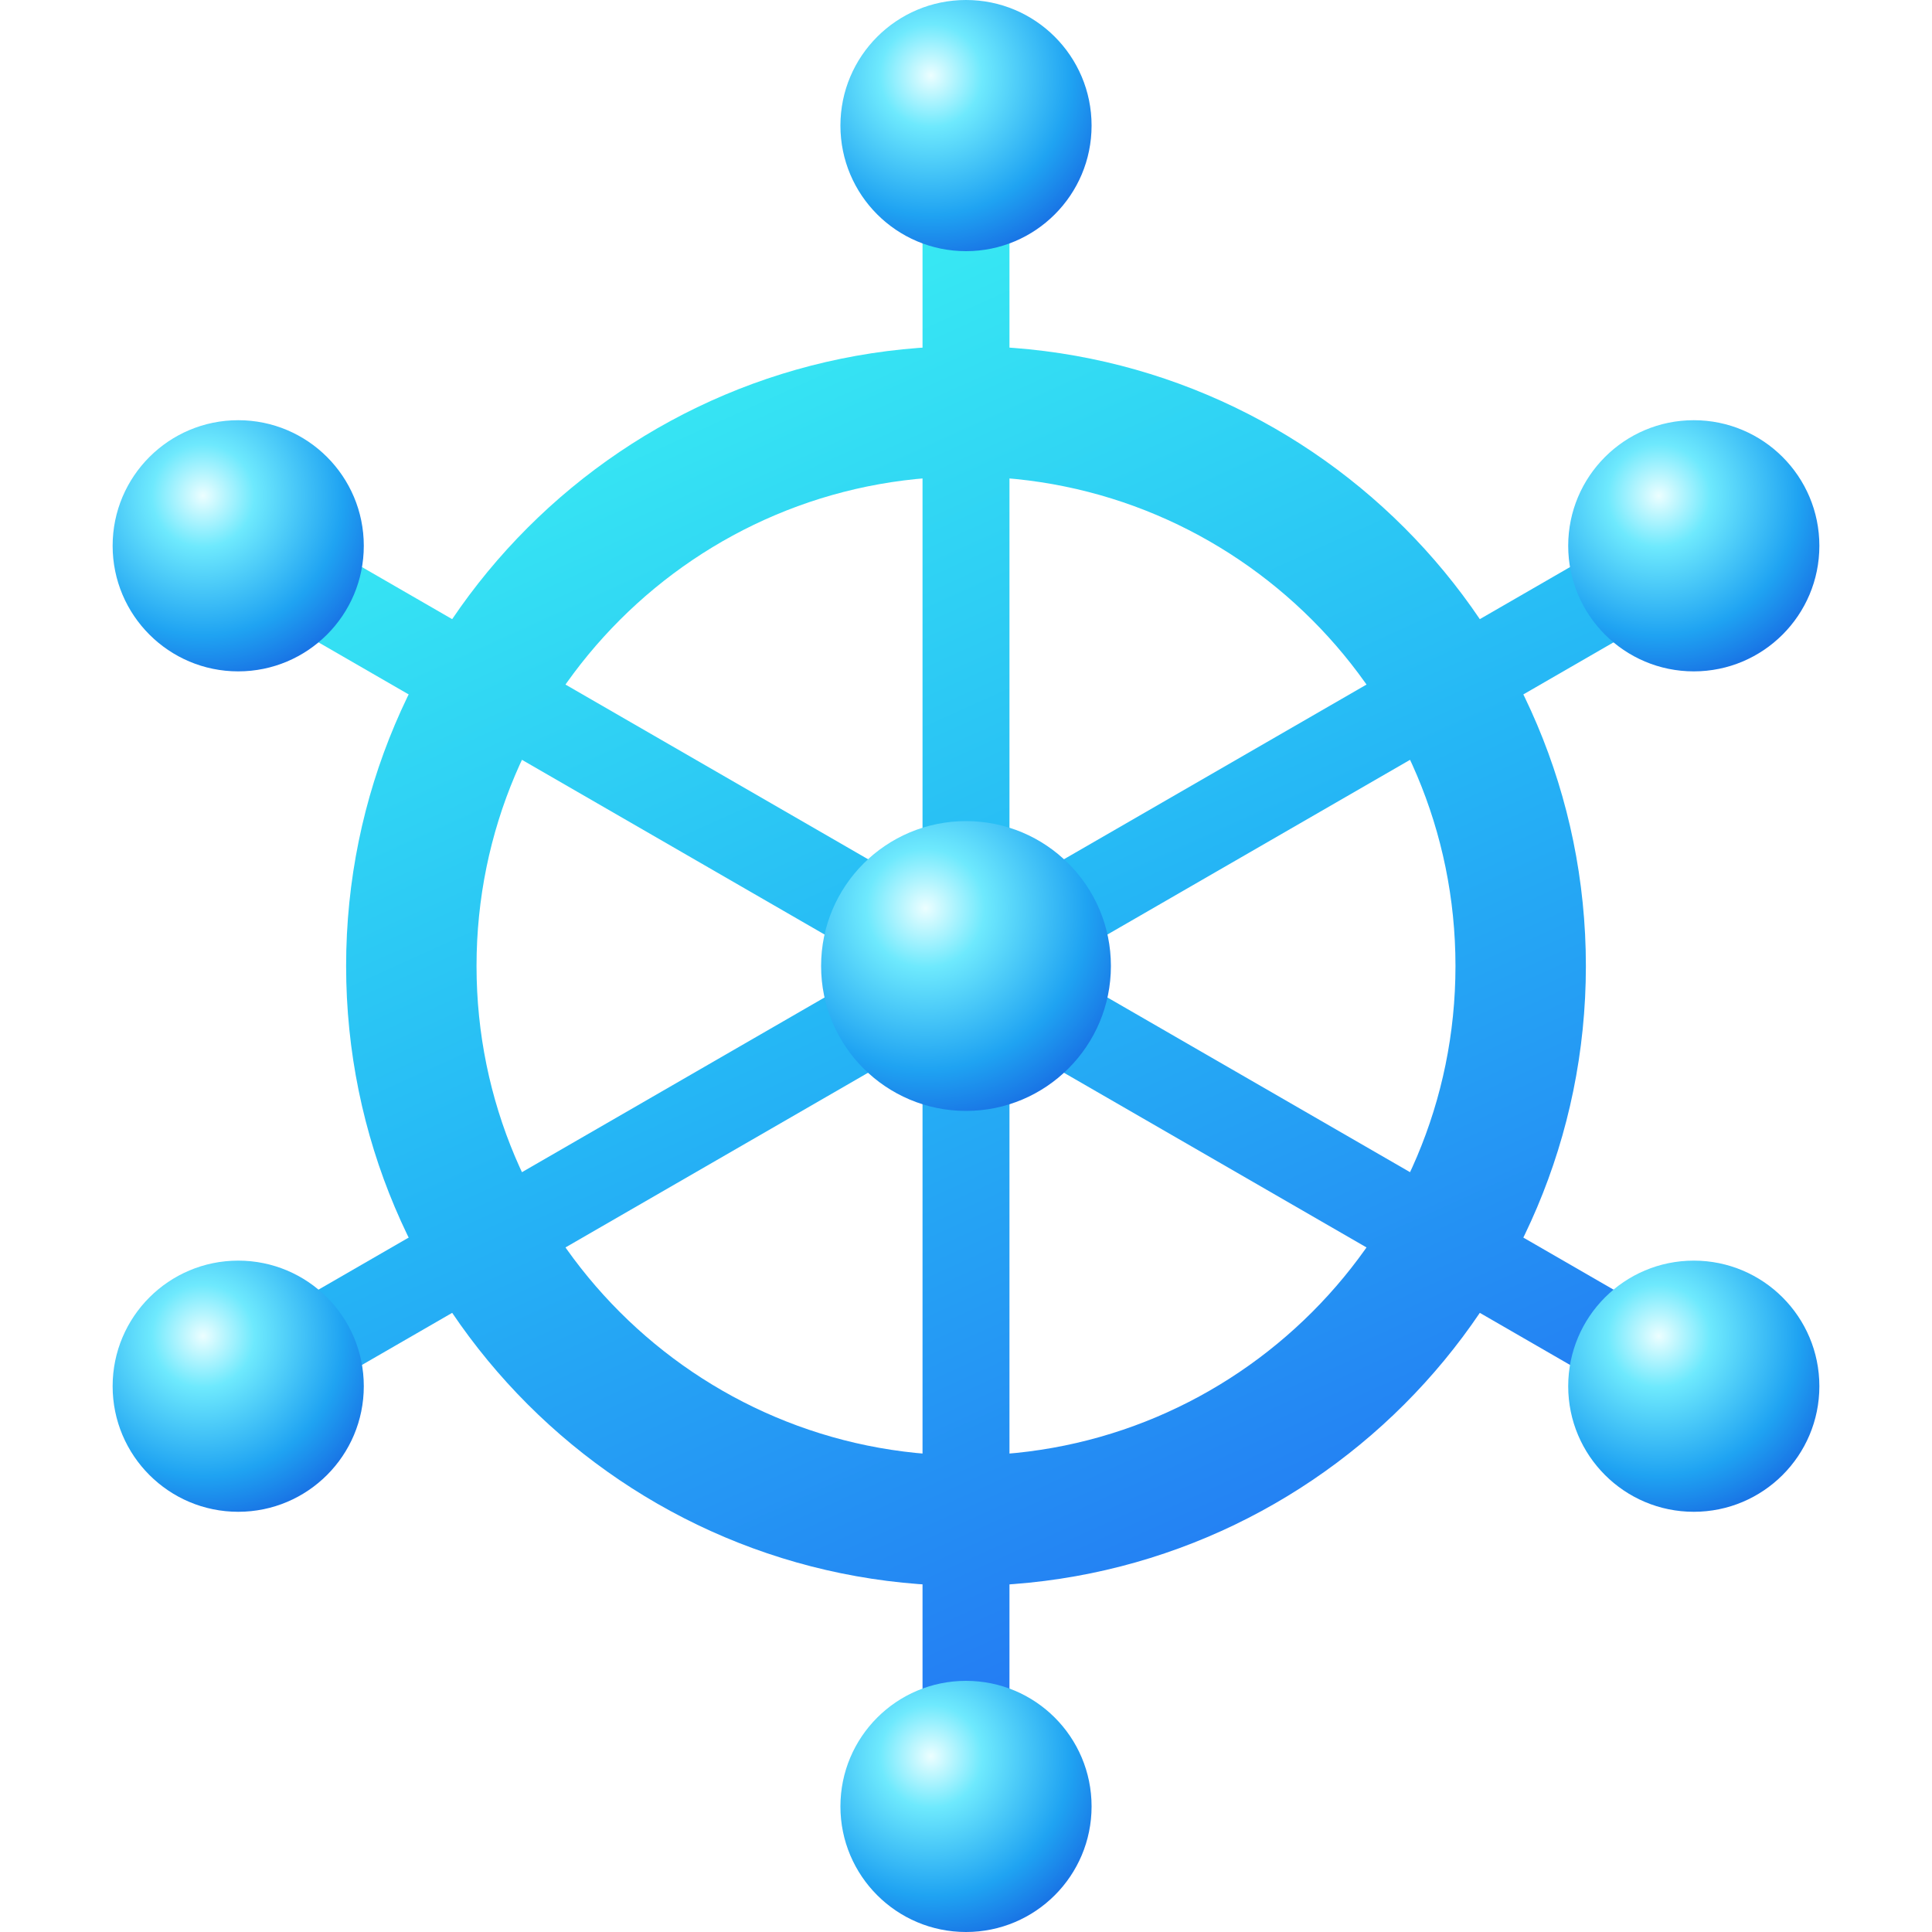
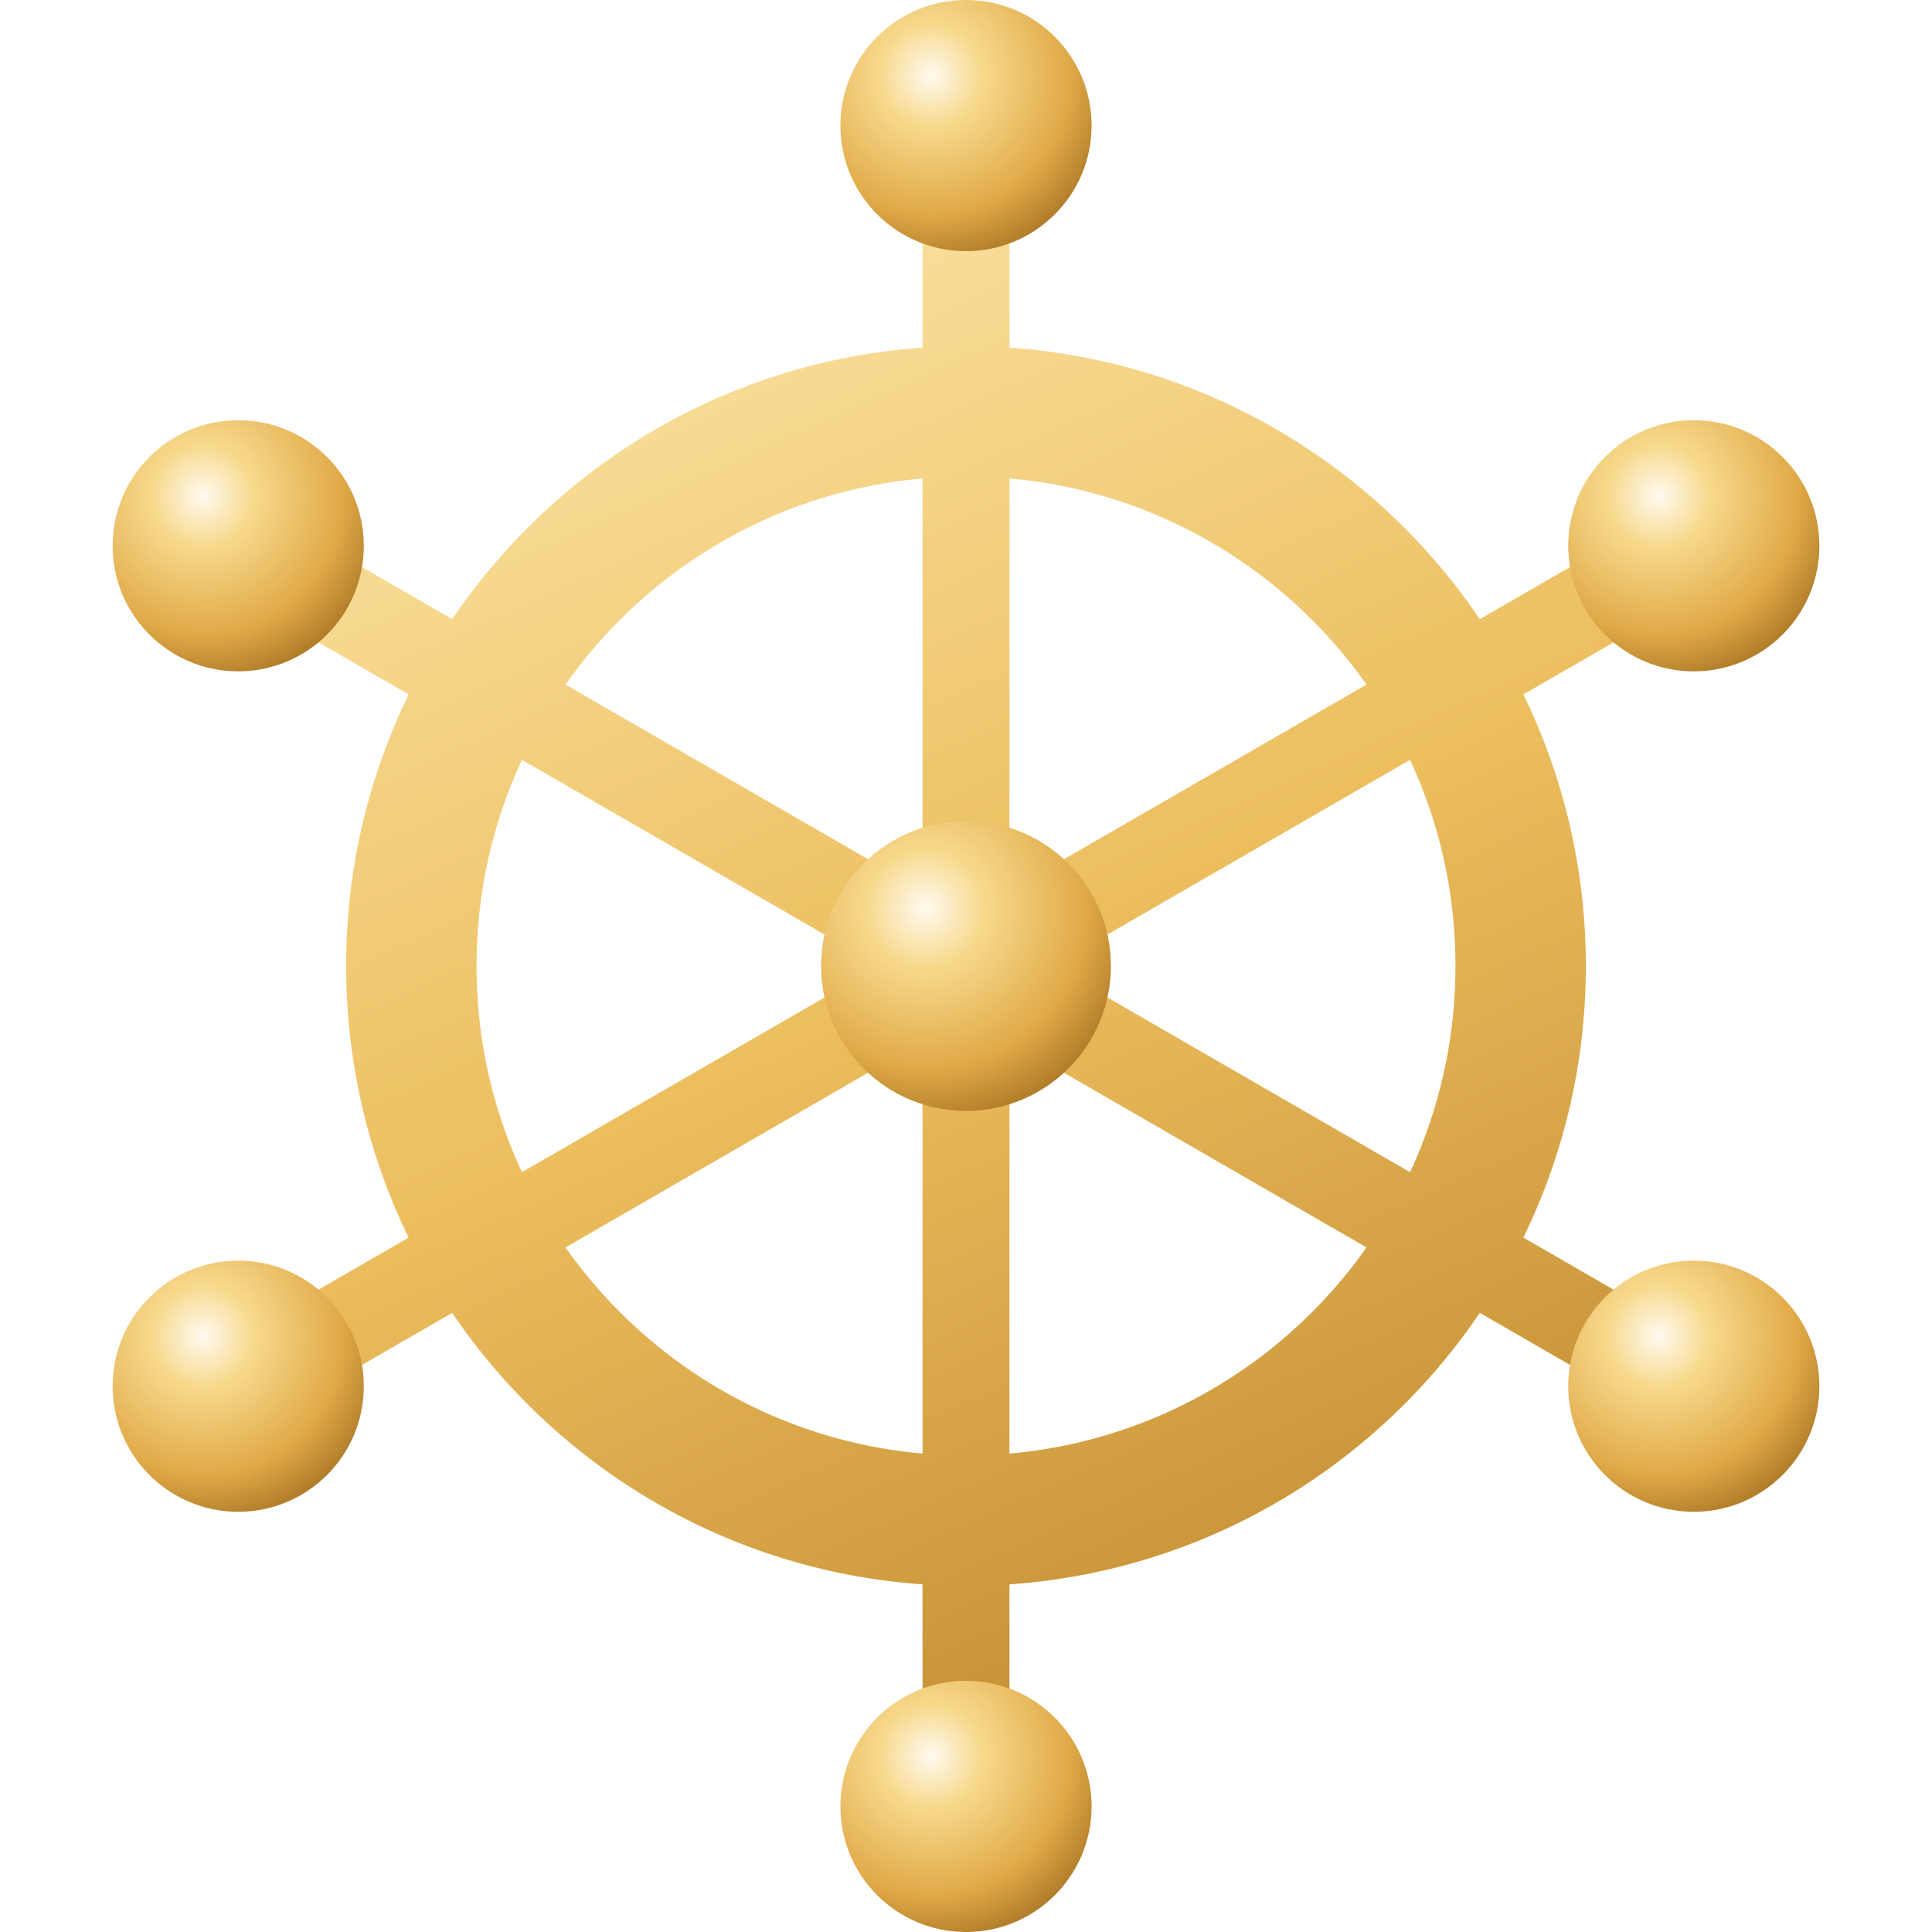
<svg xmlns="http://www.w3.org/2000/svg" viewBox="0 0 20 20" width="20" height="20">
  <defs>
    <linearGradient id="bg" x1="0" y1="0" x2="0" y2="1">
-       <stop offset="0" stop-color="#122c63" />
-       <stop offset="0.55" stop-color="#0a1a3f" />
-       <stop offset="1" stop-color="#040b1e" />
+       <stop offset="0" stop-color="#17293b" />
+       <stop offset="0.55" stop-color="#0d1a27" />
+       <stop offset="1" stop-color="#060d15" />
    </linearGradient>
    <radialGradient id="bgGlow" cx="0.5" cy="0.5" r="0.58">
-       <stop offset="0" stop-color="#1f62c4" stop-opacity="0.5" />
-       <stop offset="1" stop-color="#1f62c4" stop-opacity="0" />
+       <stop offset="0" stop-color="#c98b2e" stop-opacity="0.3" />
+       <stop offset="1" stop-color="#c98b2e" stop-opacity="0" />
    </radialGradient>
    <linearGradient id="sheen" x1="0" y1="0" x2="0" y2="1">
      <stop offset="0" stop-color="#ffffff" stop-opacity="0.13" />
      <stop offset="0.32" stop-color="#ffffff" stop-opacity="0" />
    </linearGradient>
    <linearGradient id="ink" gradientUnits="userSpaceOnUse" x1="6.445" y1="2.148" x2="13.555" y2="17.852">
-       <stop offset="0" stop-color="#2af3f0" />
-       <stop offset="0.5" stop-color="#1fb0f2" />
-       <stop offset="1" stop-color="#1c5fe6" />
+       <stop offset="0" stop-color="#f7dc92" />
+       <stop offset="0.5" stop-color="#e3b04e" />
+       <stop offset="1" stop-color="#a8741f" />
    </linearGradient>
    <linearGradient id="inkSmall" gradientUnits="userSpaceOnUse" x1="6.445" y1="2.148" x2="13.555" y2="17.852">
-       <stop offset="0" stop-color="#3cf4f2" />
-       <stop offset="0.5" stop-color="#25b6f5" />
-       <stop offset="1" stop-color="#2470f2" />
+       <stop offset="0" stop-color="#fbe4a6" />
+       <stop offset="0.5" stop-color="#ecbe5e" />
+       <stop offset="1" stop-color="#c18a30" />
    </linearGradient>
    <linearGradient id="trail" x1="0" y1="0" x2="1" y2="0">
-       <stop offset="0" stop-color="#7ff3ff" stop-opacity="0" />
-       <stop offset="1" stop-color="#9ff7ff" stop-opacity="0.8" />
+       <stop offset="0" stop-color="#ffe2a0" stop-opacity="0" />
+       <stop offset="1" stop-color="#fff0c8" stop-opacity="0.8" />
    </linearGradient>
    <radialGradient id="core" cx="0.36" cy="0.3" r="0.82">
-       <stop offset="0" stop-color="#ecfeff" />
-       <stop offset="0.25" stop-color="#6ee9fd" />
-       <stop offset="0.68" stop-color="#1fa3f2" />
-       <stop offset="1" stop-color="#1660df" />
+       <stop offset="0" stop-color="#fffaf0" />
+       <stop offset="0.25" stop-color="#f7d98c" />
+       <stop offset="0.68" stop-color="#e0a947" />
+       <stop offset="1" stop-color="#9c6a1d" />
    </radialGradient>
    <radialGradient id="halo">
-       <stop offset="0" stop-color="#3fdcff" stop-opacity="0.72" />
-       <stop offset="0.42" stop-color="#2aa8ff" stop-opacity="0.24" />
-       <stop offset="1" stop-color="#2aa8ff" stop-opacity="0" />
+       <stop offset="0" stop-color="#ffd57a" stop-opacity="0.72" />
+       <stop offset="0.42" stop-color="#f0b44a" stop-opacity="0.24" />
+       <stop offset="1" stop-color="#f0b44a" stop-opacity="0" />
    </radialGradient>
    <radialGradient id="spark">
      <stop offset="0" stop-color="#ffffff" />
-       <stop offset="0.5" stop-color="#c8f8ff" />
-       <stop offset="1" stop-color="#5fe0ff" />
+       <stop offset="0.5" stop-color="#ffefc2" />
+       <stop offset="1" stop-color="#f3c96a" />
    </radialGradient>
    <filter id="glow" x="-25%" y="-25%" width="150%" height="150%">
      <feGaussianBlur stdDeviation="0.137" result="b" />
      <feColorMatrix in="b" type="matrix" values="1 0 0 0 0  0 1 0 0 0  0 0 1 0 0  0 0 0 0.8 0" result="g" />
      <feMerge>
        <feMergeNode in="g" />
        <feMergeNode in="SourceGraphic" />
      </feMerge>
    </filter>
    <filter id="blur3" x="-50%" y="-50%" width="200%" height="200%">
      <feGaussianBlur stdDeviation="0.059" />
    </filter>
    <filter id="drop" x="-20%" y="-20%" width="140%" height="150%">
      <feDropShadow dx="0" dy="0.273" stdDeviation="0.313" flood-color="#000" flood-opacity="0.38" />
    </filter>
  </defs>
  <path d="M10 8.8L10 2.08M11.039 9.4L16.859 6.04M11.039 10.6L16.859 13.96M10 11.2L10 17.92M8.961 10.6L3.141 13.96M8.961 9.4L3.141 6.04" fill="none" stroke="url(#inkSmall)" stroke-width="0.9" stroke-linecap="round" />
  <circle cx="10" cy="10" r="5.742" fill="none" stroke="url(#inkSmall)" stroke-width="1.35" />
  <circle cx="10" cy="1.3" r="1.3" fill="url(#core)" />
  <circle cx="17.534" cy="5.65" r="1.3" fill="url(#core)" />
  <circle cx="17.534" cy="14.35" r="1.3" fill="url(#core)" />
  <circle cx="10" cy="18.7" r="1.3" fill="url(#core)" />
  <circle cx="2.466" cy="14.35" r="1.3" fill="url(#core)" />
  <circle cx="2.466" cy="5.65" r="1.3" fill="url(#core)" />
  <circle cx="10" cy="10" r="1.5" fill="url(#core)" />
</svg>
